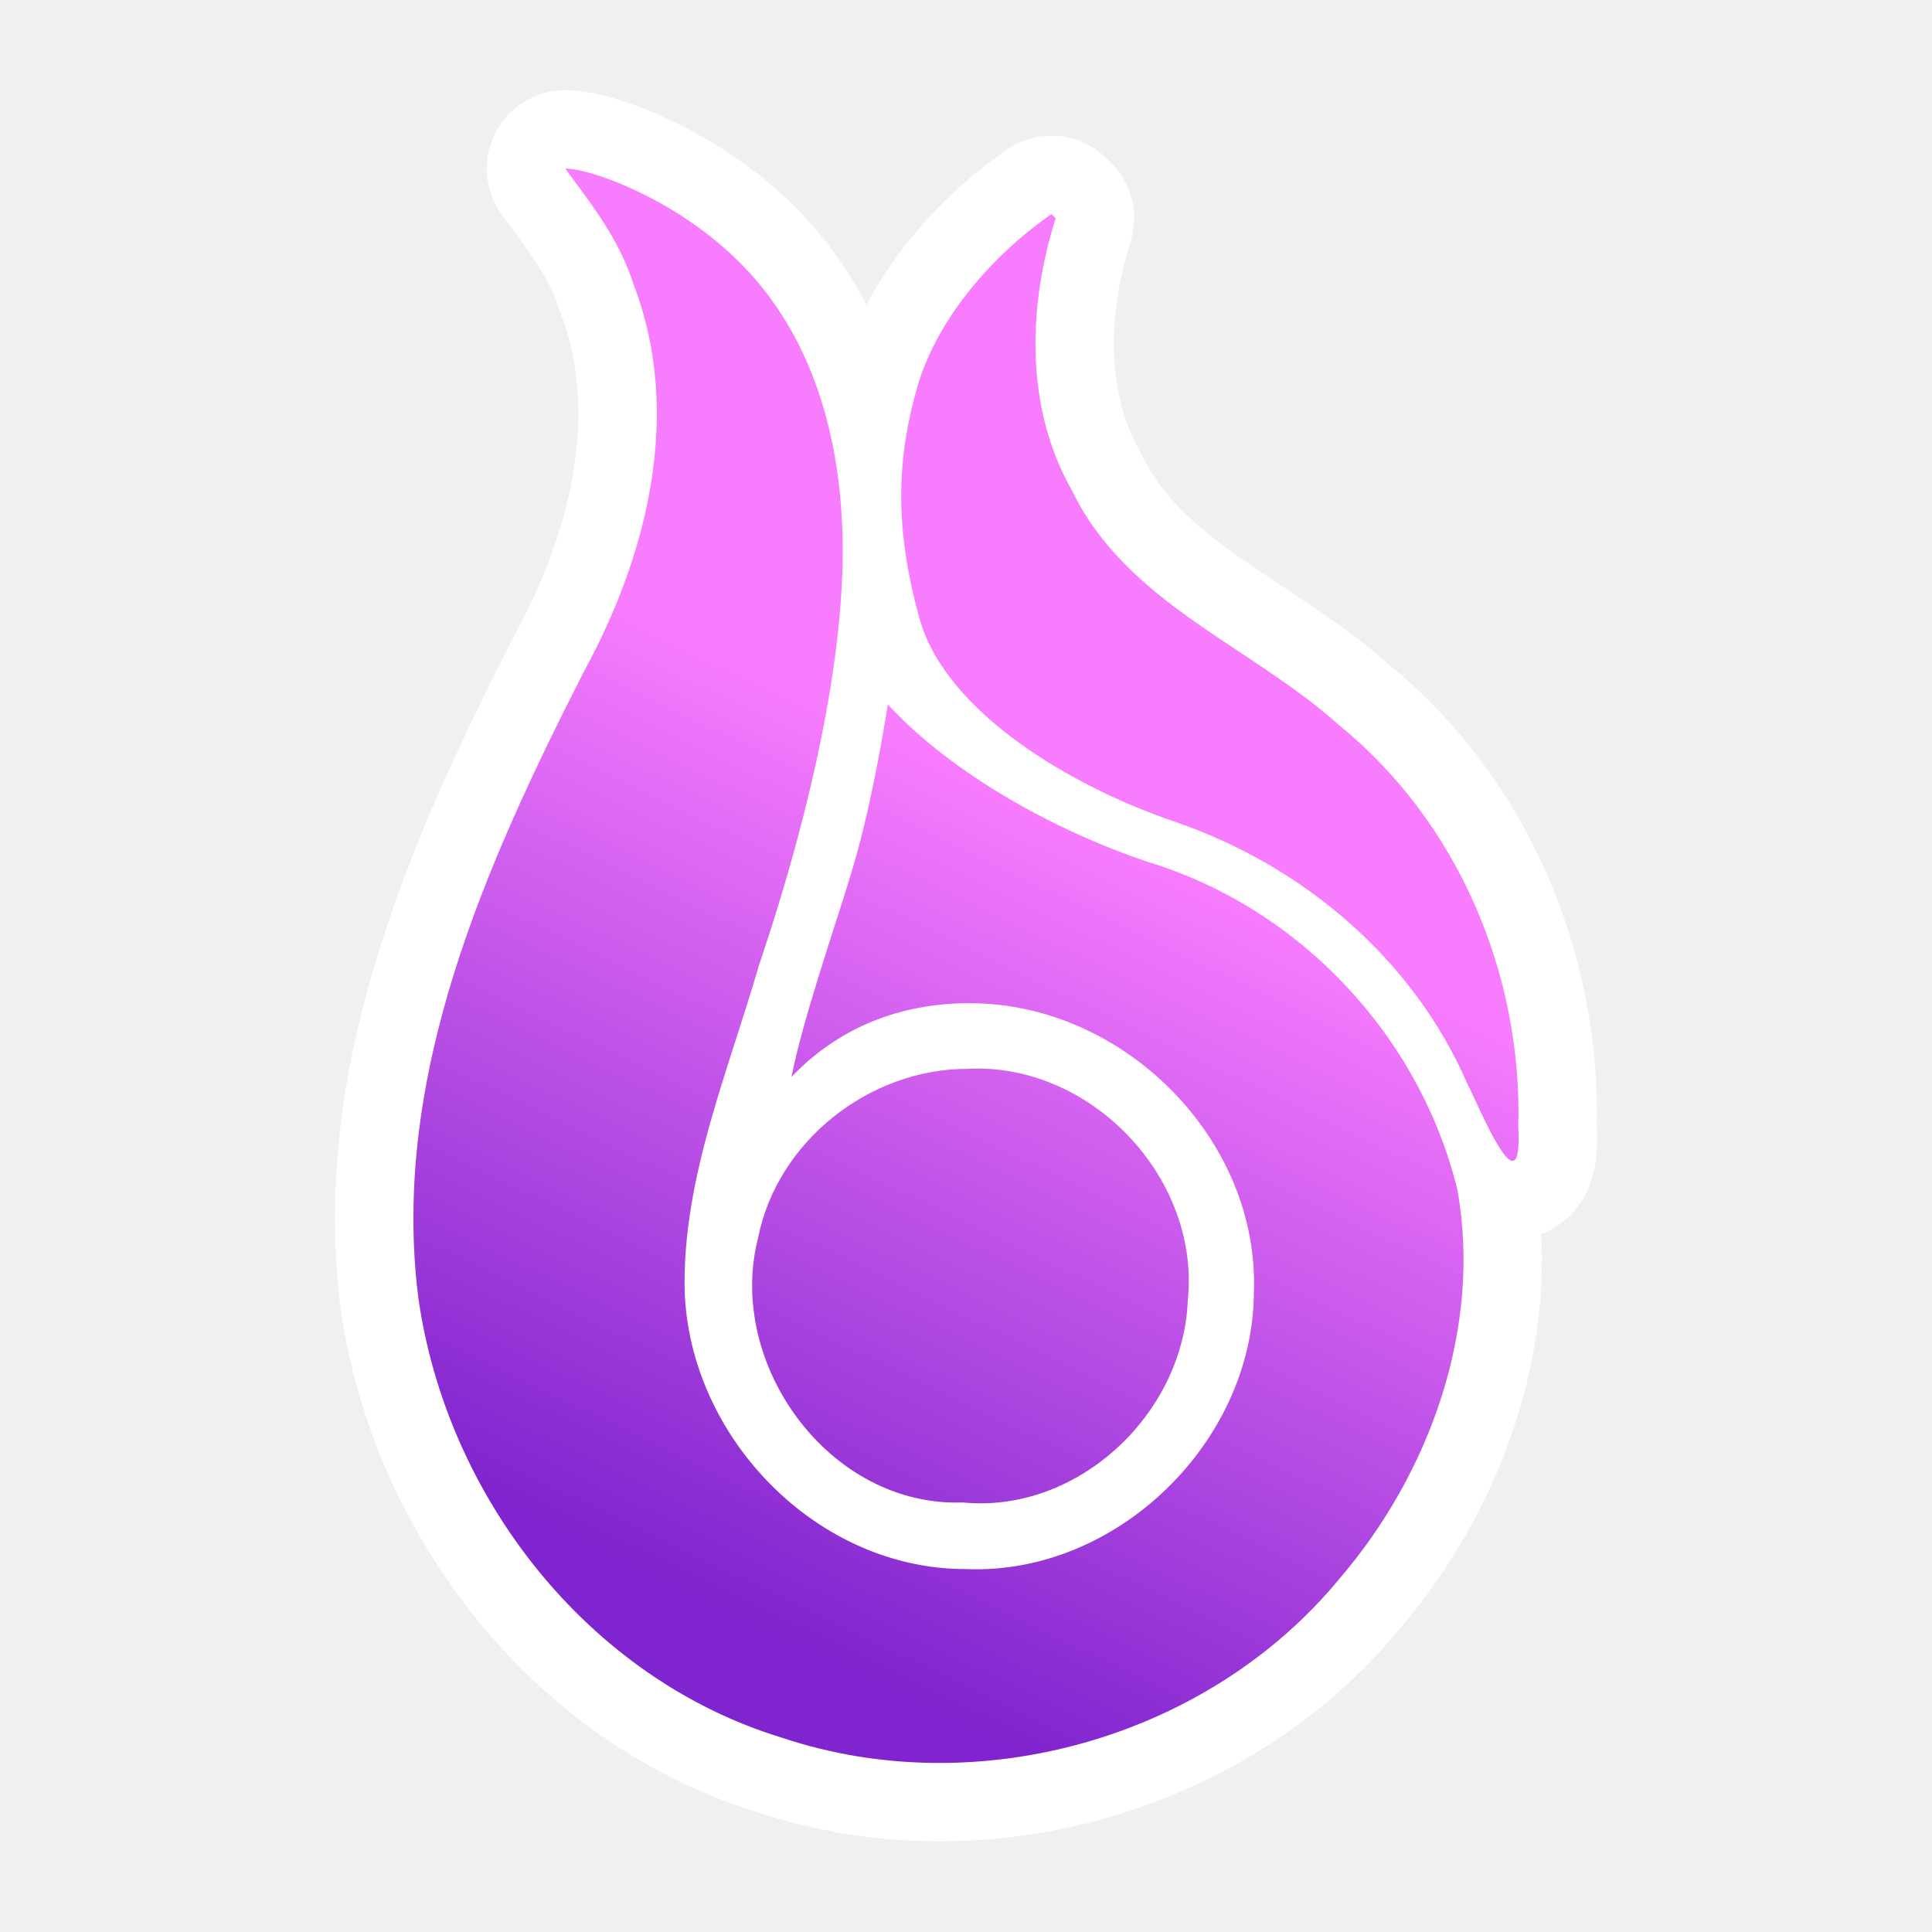
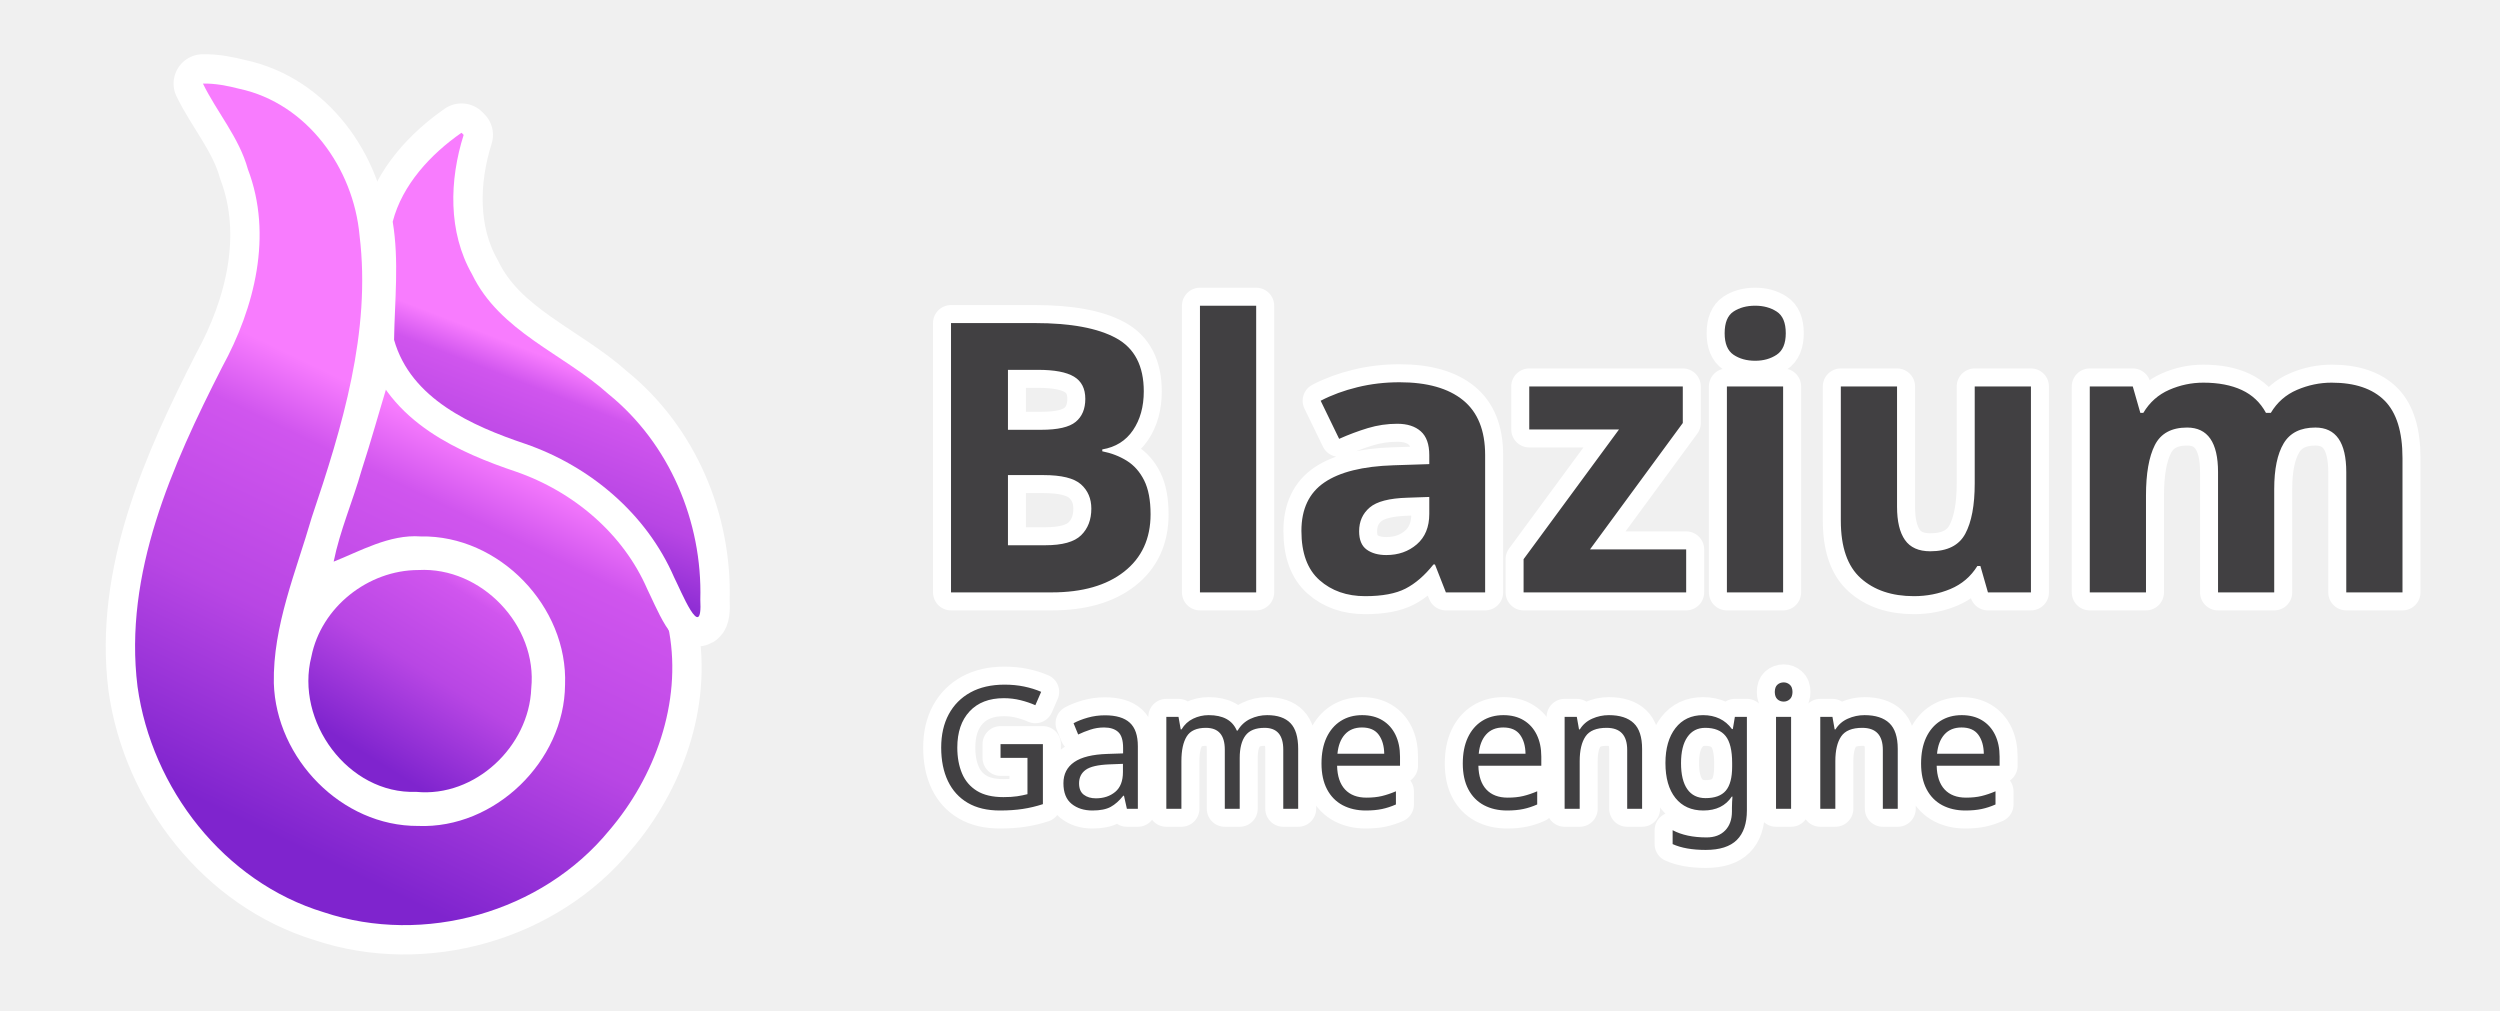
- <svg xmlns="http://www.w3.org/2000/svg" xmlns:xlink="http://www.w3.org/1999/xlink" width="1024" height="1024" viewBox="0 0 270.933 270.933" version="1.1" id="svg51498">
-   <defs id="defs51495">
-     <linearGradient xlink:href="#a" id="d" x1="269.585" x2="488.27" y1="847.204" y2="393.079" gradientTransform="matrix(0.2512955,0,0,0.2512955,5.167782,5.034982)" gradientUnits="userSpaceOnUse" />
+ <svg xmlns="http://www.w3.org/2000/svg" xmlns:xlink="http://www.w3.org/1999/xlink" width="1024" height="414">
+   <defs>
+     <linearGradient id="c">
+       <stop offset=".045" stop-color="#7f24ce" />
+       <stop offset=".468" stop-color="#b846e4" />
+       <stop offset=".825" stop-color="#d055ee" />
+       <stop offset="1" stop-color="#f87cfe" />
+     </linearGradient>
+     <linearGradient id="b">
+       <stop offset=".045" stop-color="#7f24ce" />
+       <stop offset=".478" stop-color="#b846e4" />
+       <stop offset=".848" stop-color="#d055ee" />
+       <stop offset="1" stop-color="#f87cfe" />
+     </linearGradient>
    <linearGradient id="a">
-       <stop offset=".045" stop-color="#7f24ce" id="stop133" />
-       <stop offset="1" stop-color="#f87cfe" id="stop135" />
+       <stop offset=".045" stop-color="#7f24ce" />
+       <stop offset=".468" stop-color="#b846e4" />
+       <stop offset=".848" stop-color="#d055ee" />
+       <stop offset="1" stop-color="#f87cfe" />
    </linearGradient>
+     <linearGradient xlink:href="#a" id="g" x1="635.831" x2="721.822" y1="589.778" y2="368.408" gradientTransform="translate(-23.58 17.032)scale(.3755)" gradientUnits="userSpaceOnUse" />
+     <linearGradient xlink:href="#b" id="f" x1="269.585" x2="488.27" y1="847.204" y2="393.079" gradientTransform="translate(-23.58 17.032)scale(.3755)" gradientUnits="userSpaceOnUse" />
+     <linearGradient xlink:href="#c" id="d" x1="496.519" x2="635.831" y1="813.477" y2="589.778" gradientTransform="translate(-23.58 17.032)scale(.3755)" gradientUnits="userSpaceOnUse" />
  </defs>
-   <g id="layer1">
-     <path id="path146" style="mix-blend-mode:normal;fill:url(#d);stroke:#ffffff;stroke-width:21.991;stroke-linecap:round;stroke-linejoin:round;stroke-dasharray:none;stroke-opacity:1;paint-order:stroke fill markers" d="m 79.26,23.642 c 3.85,5.205 7.625,10.001 9.633,16.369 6.88,18.035 1.888,37.92 -7.065,54.272 -13.713,26.927 -27.022,56.619 -23.186,87.547 3.875,27.939 23.735,53.577 51.068,61.873 27.438,9.159 59.763,0.036 78.16,-22.355 12.622,-14.715 19.973,-35.101 16.514,-54.475 -5.263,-21.543 -22.049,-39.47 -43.281,-45.959 -12.864,-4.298 -27.407,-12.192 -36.592,-22.113 -1.16,7.033 -2.735,15.735 -5.182,23.788 -2.447,8.054 -6.628,19.933 -8.34,28.437 7.45,-7.81 16.704,-10.408 25.273,-10.343 21.511,0.164 40.423,19.229 39.573,40.668 -0.174,20.936 -19.256,39.528 -40.289,38.688 -20.953,0.095 -38.911,-18.451 -39.538,-39.142 -0.287,-15.702 6.095,-30.573 10.398,-45.447 8.332,-24.694 11.906,-44.92 11.767,-58.956 C 118.034,62.46 114.514,48.453 104.944,38.072 95.728,28.074 82.649,23.577 79.26,23.642 Z m 68.189,6.384 c -8.428,5.853 -16.138,14.822 -18.855,24.387 -2.716,9.565 -3.304,19.263 0.375,32.388 3.679,13.125 21.351,23.566 35.952,28.492 17.803,6.142 33.242,19.174 40.816,36.603 1.767,3.444 7.842,18.473 7.175,6.097 0.606,-21.348 -8.474,-42.81 -25.187,-56.345 -12.339,-11.08 -29.77,-17.071 -37.395,-32.857 -6.602,-11.582 -6.212,-25.776 -2.289,-38.173 l -0.296,-0.296 z M 137.254,149.851 c -0.536,-0.004 -1.073,0.009 -1.613,0.039 h -9.6e-4 c -13.742,0.004 -26.66,10.159 -29.338,23.74 -4.505,17.649 9.998,37.754 28.737,37.067 16.133,1.57 30.938,-12.435 31.532,-28.366 1.714,-16.669 -12.715,-32.378 -29.317,-32.48 z" />
+   <path fill="url(#d)" stroke="#fff" stroke-linecap="round" stroke-linejoin="round" stroke-width="24.032" d="m 171.383,233.485 c 25.804,-1.42 48.862,22.764 46.218,48.475 -0.887,23.806 -23.009,44.734 -47.117,42.387 -28.001,1.028 -49.673,-29.016 -42.942,-55.389 4,-20.293 23.305,-35.468 43.84,-35.474 z" paint-order="markers stroke fill" style="mix-blend-mode:normal" />
+   <path fill="url(#f)" stroke="#fff" stroke-linecap="round" stroke-linejoin="round" stroke-width="24.032" d="m 83.117,34.229 c 5.64,11.591 14.848,22.131 18.413,35.067 10.281,26.95 2.82,56.663 -10.558,81.098 -20.491,40.237 -40.378,84.604 -34.646,130.82 5.79,41.75 35.465,80.06 76.31,92.455 41,13.686 89.303,0.054 116.792,-33.404 18.862,-21.989 29.846,-52.452 24.677,-81.403 -7.864,-32.19 -32.948,-58.979 -64.674,-68.674 -19.224,-6.423 -38.176,-16.029 -50.849,-32.3 -3.153,10.351 -6.735,23.249 -10.496,34.802 -3.55,12.511 -8.861,24.653 -11.42,37.359 10.527,-4.14 22.878,-11.287 35.646,-10.322 32.138,-0.623 60.402,28.735 59.133,60.77 -0.259,31.284 -28.775,59.065 -60.204,57.811 -31.309,0.142 -58.144,-27.571 -59.081,-58.49 -0.429,-23.462 9.107,-45.683 15.538,-67.909 12.45,-36.9 24.386,-76.078 19.574,-115.44 C 144.821,69.001 125.865,42.37 98.079,36.381 93.196,35.123 88.182,34.131 83.117,34.229 Z" paint-order="markers stroke fill" style="mix-blend-mode:normal" />
+   <path fill="url(#g)" stroke="#fff" stroke-linecap="round" stroke-linejoin="round" stroke-width="24.032" d="m 189.029,54.376 c -12.594,8.747 -24.293,21.347 -28.176,36.441 2.671,16.027 0.802,32.396 0.56,48.396 6.855,24.185 31.904,35.215 53.723,42.575 26.602,9.179 49.674,28.651 60.99,54.695 2.64,5.145 11.718,27.604 10.722,9.111 0.905,-31.9 -12.663,-63.969 -37.636,-84.196 -18.439,-16.556 -44.487,-25.509 -55.88,-49.096 -9.866,-17.307 -9.282,-38.517 -3.42,-57.042 l -0.442,-0.442 z" paint-order="markers stroke fill" style="mix-blend-mode:normal" />
+   <g fill="#414042" stroke="#fff" stroke-linejoin="round" stroke-width="14" font-family="'Inter Alia'" paint-order="stroke fill markers">
+     <text xml:space="preserve" x="413.602" y="245.49" font-size="12" font-weight="700" style="-inkscape-font-specification:&quot;Inter Alia, Bold&quot;;font-variant-ligatures:normal;font-variant-caps:normal;font-variant-numeric:normal;font-variant-east-asian:normal;text-align:start" transform="translate(-60.07 -15.965)scale(1.05342)">
+       <tspan x="413.602" y="245.49" font-size="146.667" style="-inkscape-font-specification:&quot;Inter Alia, Bold&quot;;font-variant-ligatures:normal;font-variant-caps:normal;font-variant-numeric:normal;font-variant-east-asian:normal">Blazium</tspan>
+     </text>
+     <text xml:space="preserve" x="418.92" y="329.631" font-size="80" font-weight="500" style="-inkscape-font-specification:&quot;Inter Alia, Medium&quot;;font-variant-ligatures:normal;font-variant-caps:normal;font-variant-numeric:normal;font-variant-east-asian:normal;text-align:start" transform="translate(-60.07 -15.965)scale(1.05342)">
+       <tspan x="418.92" y="329.631" font-size="66.667" font-weight="400" style="-inkscape-font-specification:&quot;Inter Alia, Normal&quot;;font-variant-ligatures:normal;font-variant-caps:normal;font-variant-numeric:normal;font-variant-east-asian:normal">Game engine</tspan>
+     </text>
  </g>
</svg>
